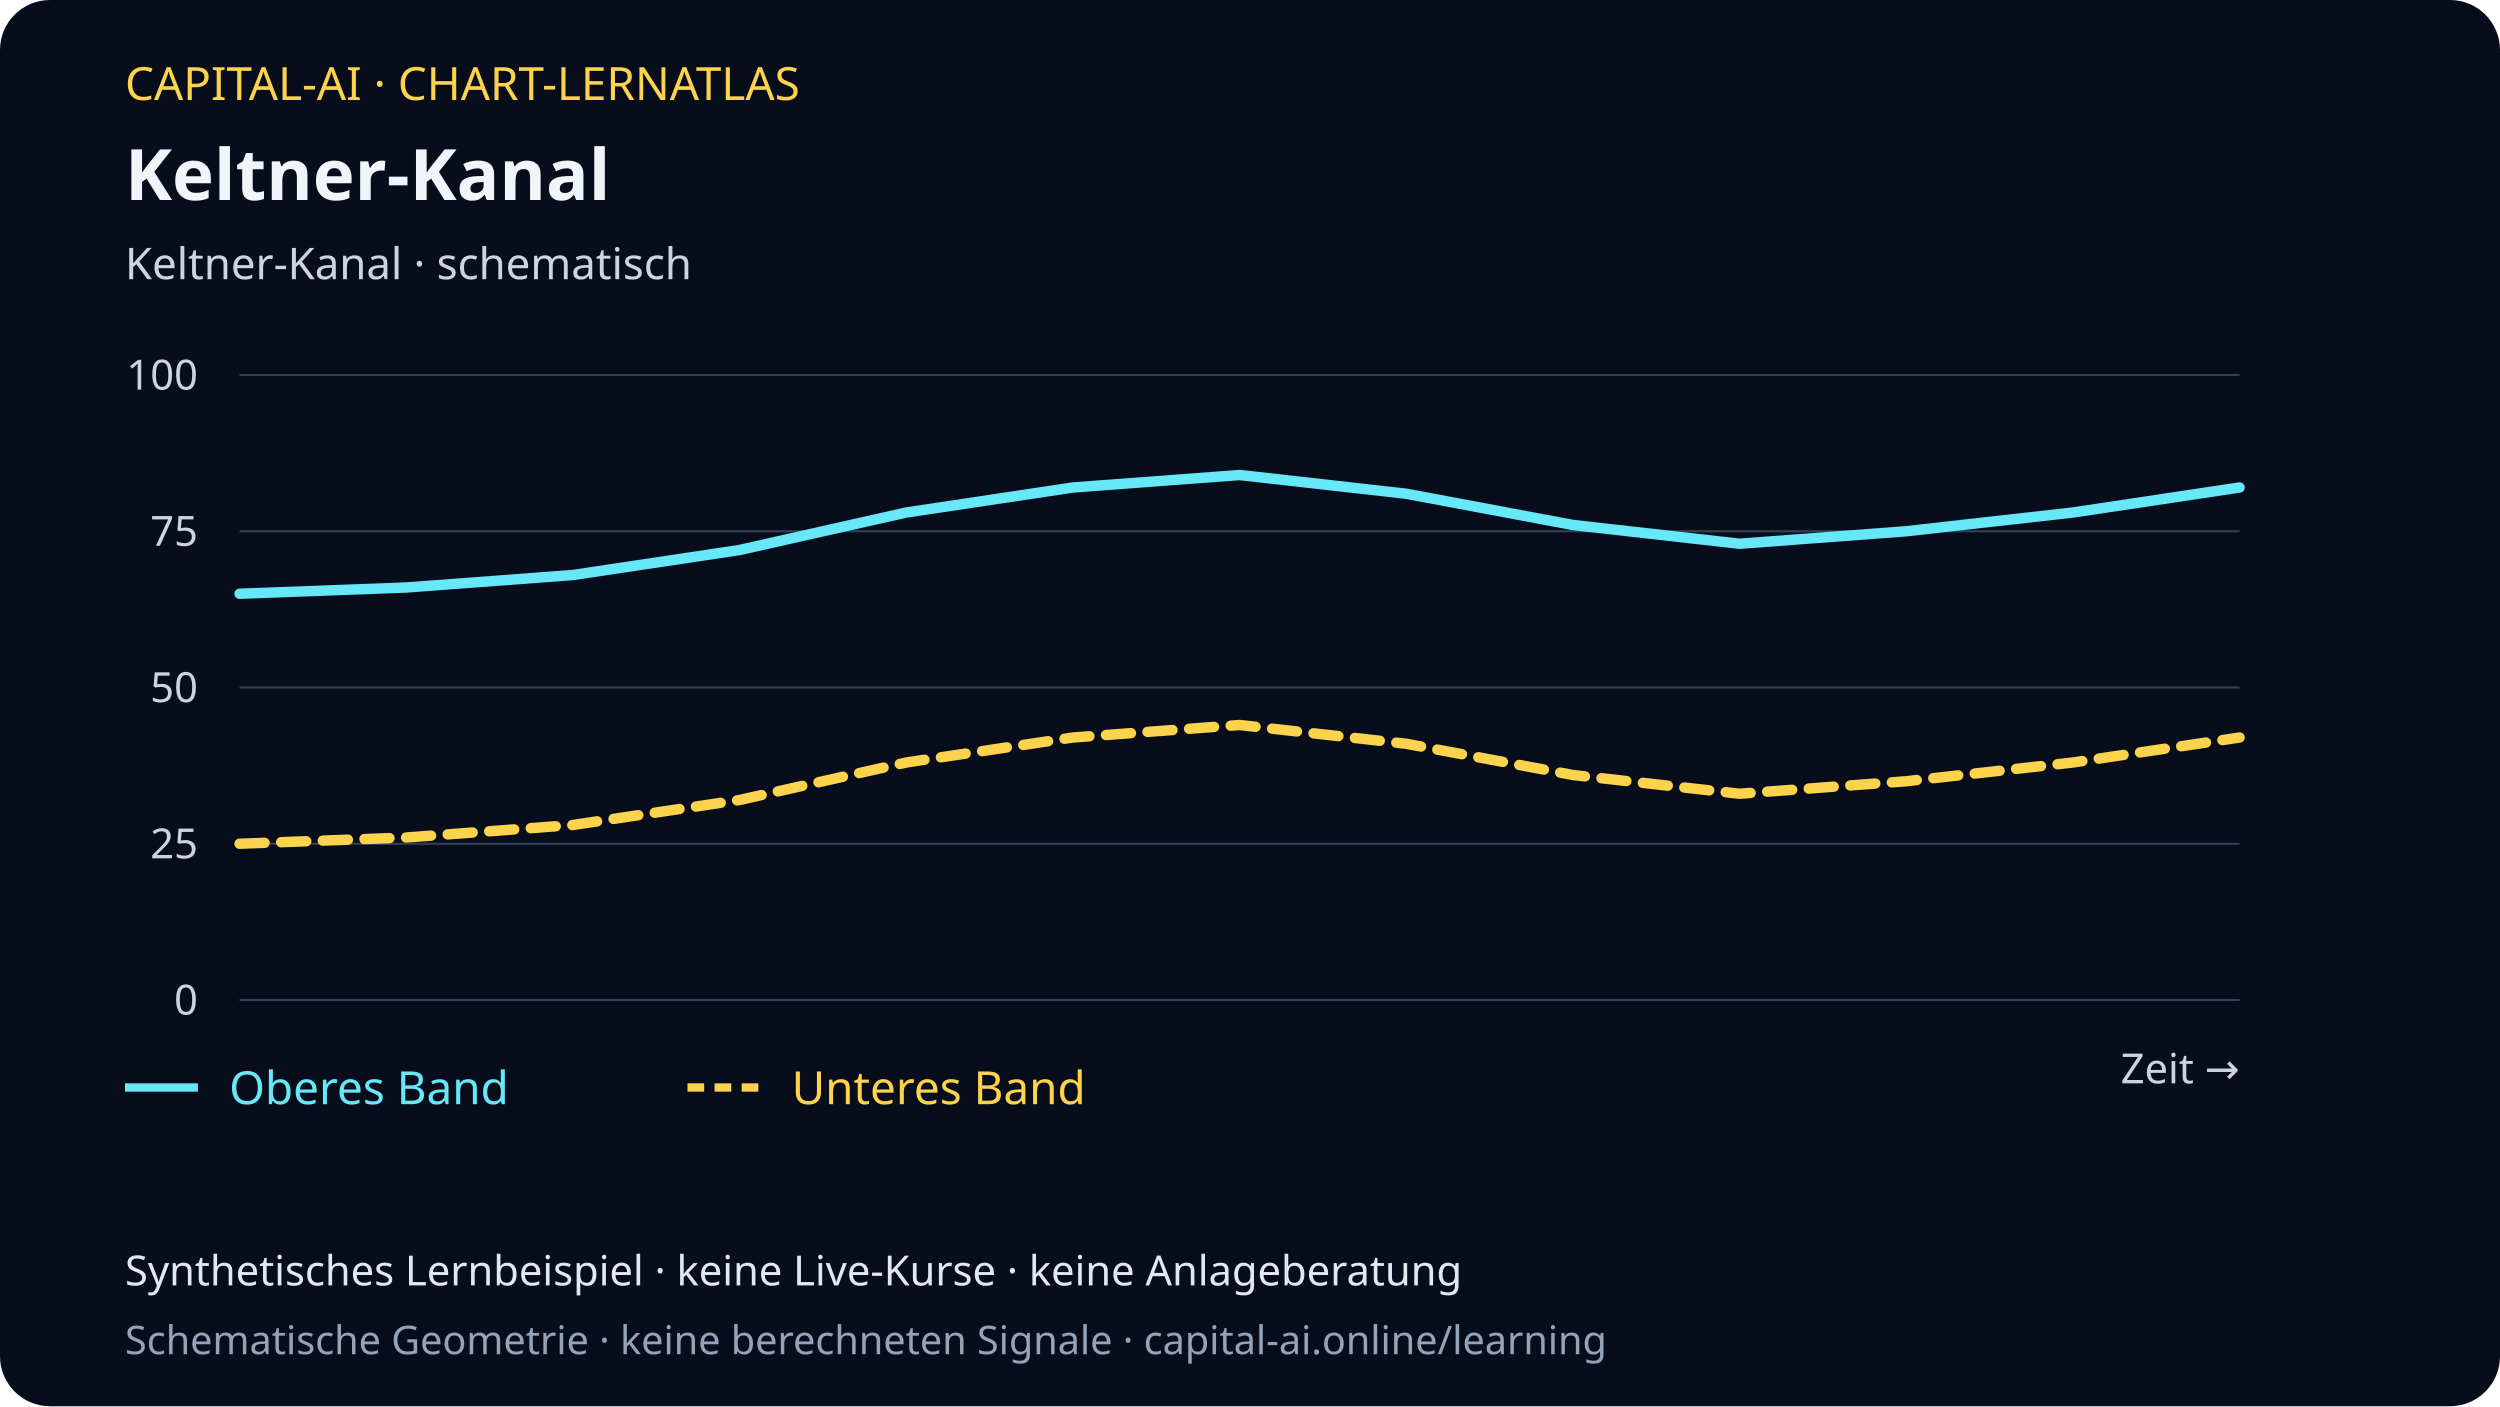
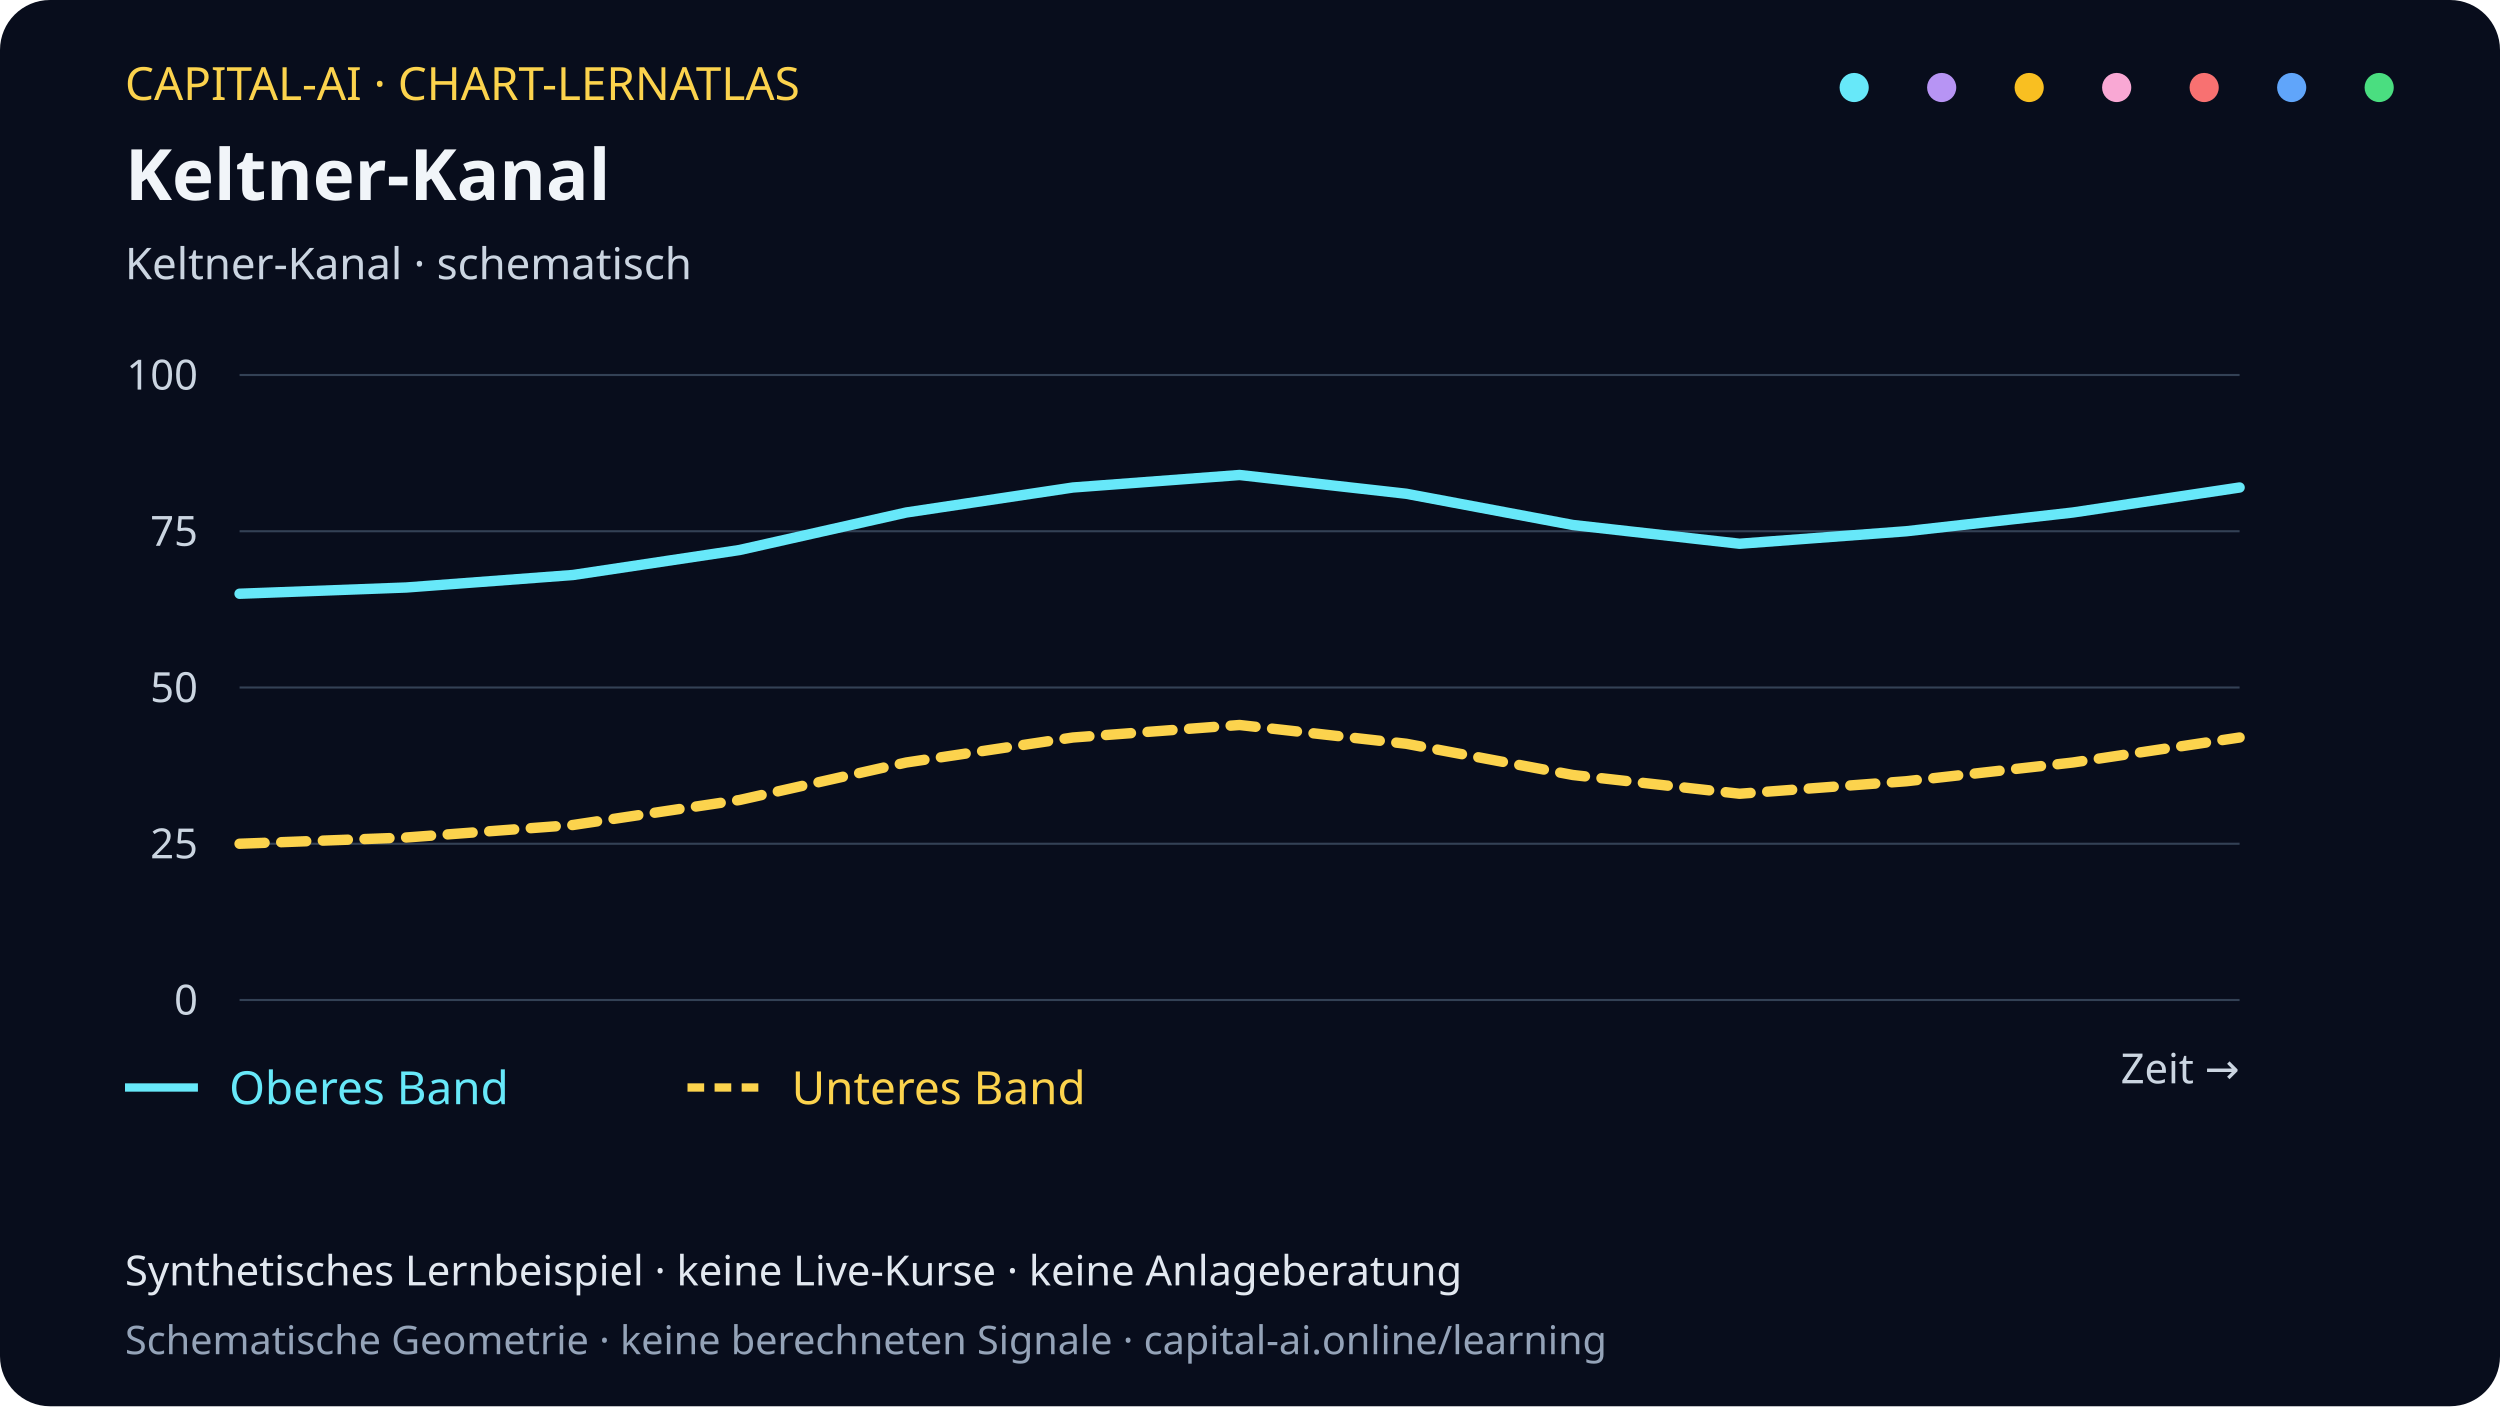
<svg xmlns="http://www.w3.org/2000/svg" viewBox="0 0 1200 675" role="img" aria-label="Keltner-Kanal. Ein Keltner-Kanal verwendet typischerweise einen EMA als Mitte und einen ATR-basierten Abstand. Perioden und Multiplikator müssen angegeben werden. Synthetisches Lernbeispiel · keine Live-Kurse · keine Anlageberatung" class="h-auto w-full rounded-xl">
  <rect width="1200" height="675" rx="24" fill="#080d1c" />
+   <g aria-hidden="true" data-universe-spectrum="CAPITAL_AI_UNIVERSE@1">
+     <circle cx="890" cy="42" r="7" fill="#67E8F9" />
+     <circle cx="932" cy="42" r="7" fill="#B794F4" />
+     <circle cx="974" cy="42" r="7" fill="#F9BF21" />
+     <circle cx="1016" cy="42" r="7" fill="#F9A8D4" />
+     <circle cx="1058" cy="42" r="7" fill="#F87171" />
+     <circle cx="1100" cy="42" r="7" fill="#60A5FA" />
+     <circle cx="1142" cy="42" r="7" fill="#4ADE80" />
+   </g>
  <g font-family="system-ui, sans-serif">
    <text x="60" y="48" fill="#fcd34d" font-size="22">CAPITAL-AI · CHART-LERNATLAS</text>
    <text x="60" y="96" fill="#f1f5f9" font-size="34" font-weight="700">Keltner-Kanal</text>
    <text x="60" y="134" fill="#cbd5e1" font-size="21">Keltner-Kanal · schematisch</text>
    <g>
      <line x1="115" x2="1075" y1="480" y2="480" stroke="#334155" />
      <text x="95" y="487" text-anchor="end" fill="#cbd5e1" font-size="20">0</text>
    </g>
    <g>
      <line x1="115" x2="1075" y1="405" y2="405" stroke="#334155" />
      <text x="95" y="412" text-anchor="end" fill="#cbd5e1" font-size="20">25</text>
    </g>
    <g>
      <line x1="115" x2="1075" y1="330" y2="330" stroke="#334155" />
      <text x="95" y="337" text-anchor="end" fill="#cbd5e1" font-size="20">50</text>
    </g>
    <g>
      <line x1="115" x2="1075" y1="255" y2="255" stroke="#334155" />
      <text x="95" y="262" text-anchor="end" fill="#cbd5e1" font-size="20">75</text>
    </g>
    <g>
      <line x1="115" x2="1075" y1="180" y2="180" stroke="#334155" />
      <text x="95" y="187" text-anchor="end" fill="#cbd5e1" font-size="20">100</text>
    </g>
    <g>
      <polyline points="115,285 195,282 275,276 355,264 435,246 515,234 595,228 675,237 755,252 835,261 915,255 995,246 1075,234" fill="none" stroke="#67e8f9" stroke-width="5" stroke-linejoin="round" stroke-linecap="round" />
      <line x1="60" x2="95" y1="522" y2="522" stroke="#67e8f9" stroke-width="4" />
      <text x="110" y="530" fill="#67e8f9" font-size="22">Oberes Band</text>
    </g>
    <g>
      <polyline points="115,405 195,402 275,396 355,384 435,366 515,354 595,348 675,357 755,372 835,381 915,375 995,366 1075,354" fill="none" stroke="#fcd34d" stroke-width="5" stroke-linejoin="round" stroke-linecap="round" stroke-dasharray="12 8" />
      <line x1="330" x2="365" y1="522" y2="522" stroke="#fcd34d" stroke-width="4" stroke-dasharray="8 5" />
      <text x="380" y="530" fill="#fcd34d" font-size="22">Unteres Band</text>
    </g>
    <text x="1075" y="520" text-anchor="end" fill="#cbd5e1" font-size="20">Zeit →</text>
    <text x="60" y="617" fill="#e2e8f0" font-size="20">Synthetisches Lernbeispiel · keine Live-Kurse · keine Anlageberatung</text>
    <text x="60" y="650" fill="#94a3b8" font-size="19">Schematische Geometrie · keine berechneten Signale · capital-ai.online/learning</text>
  </g>
</svg>
